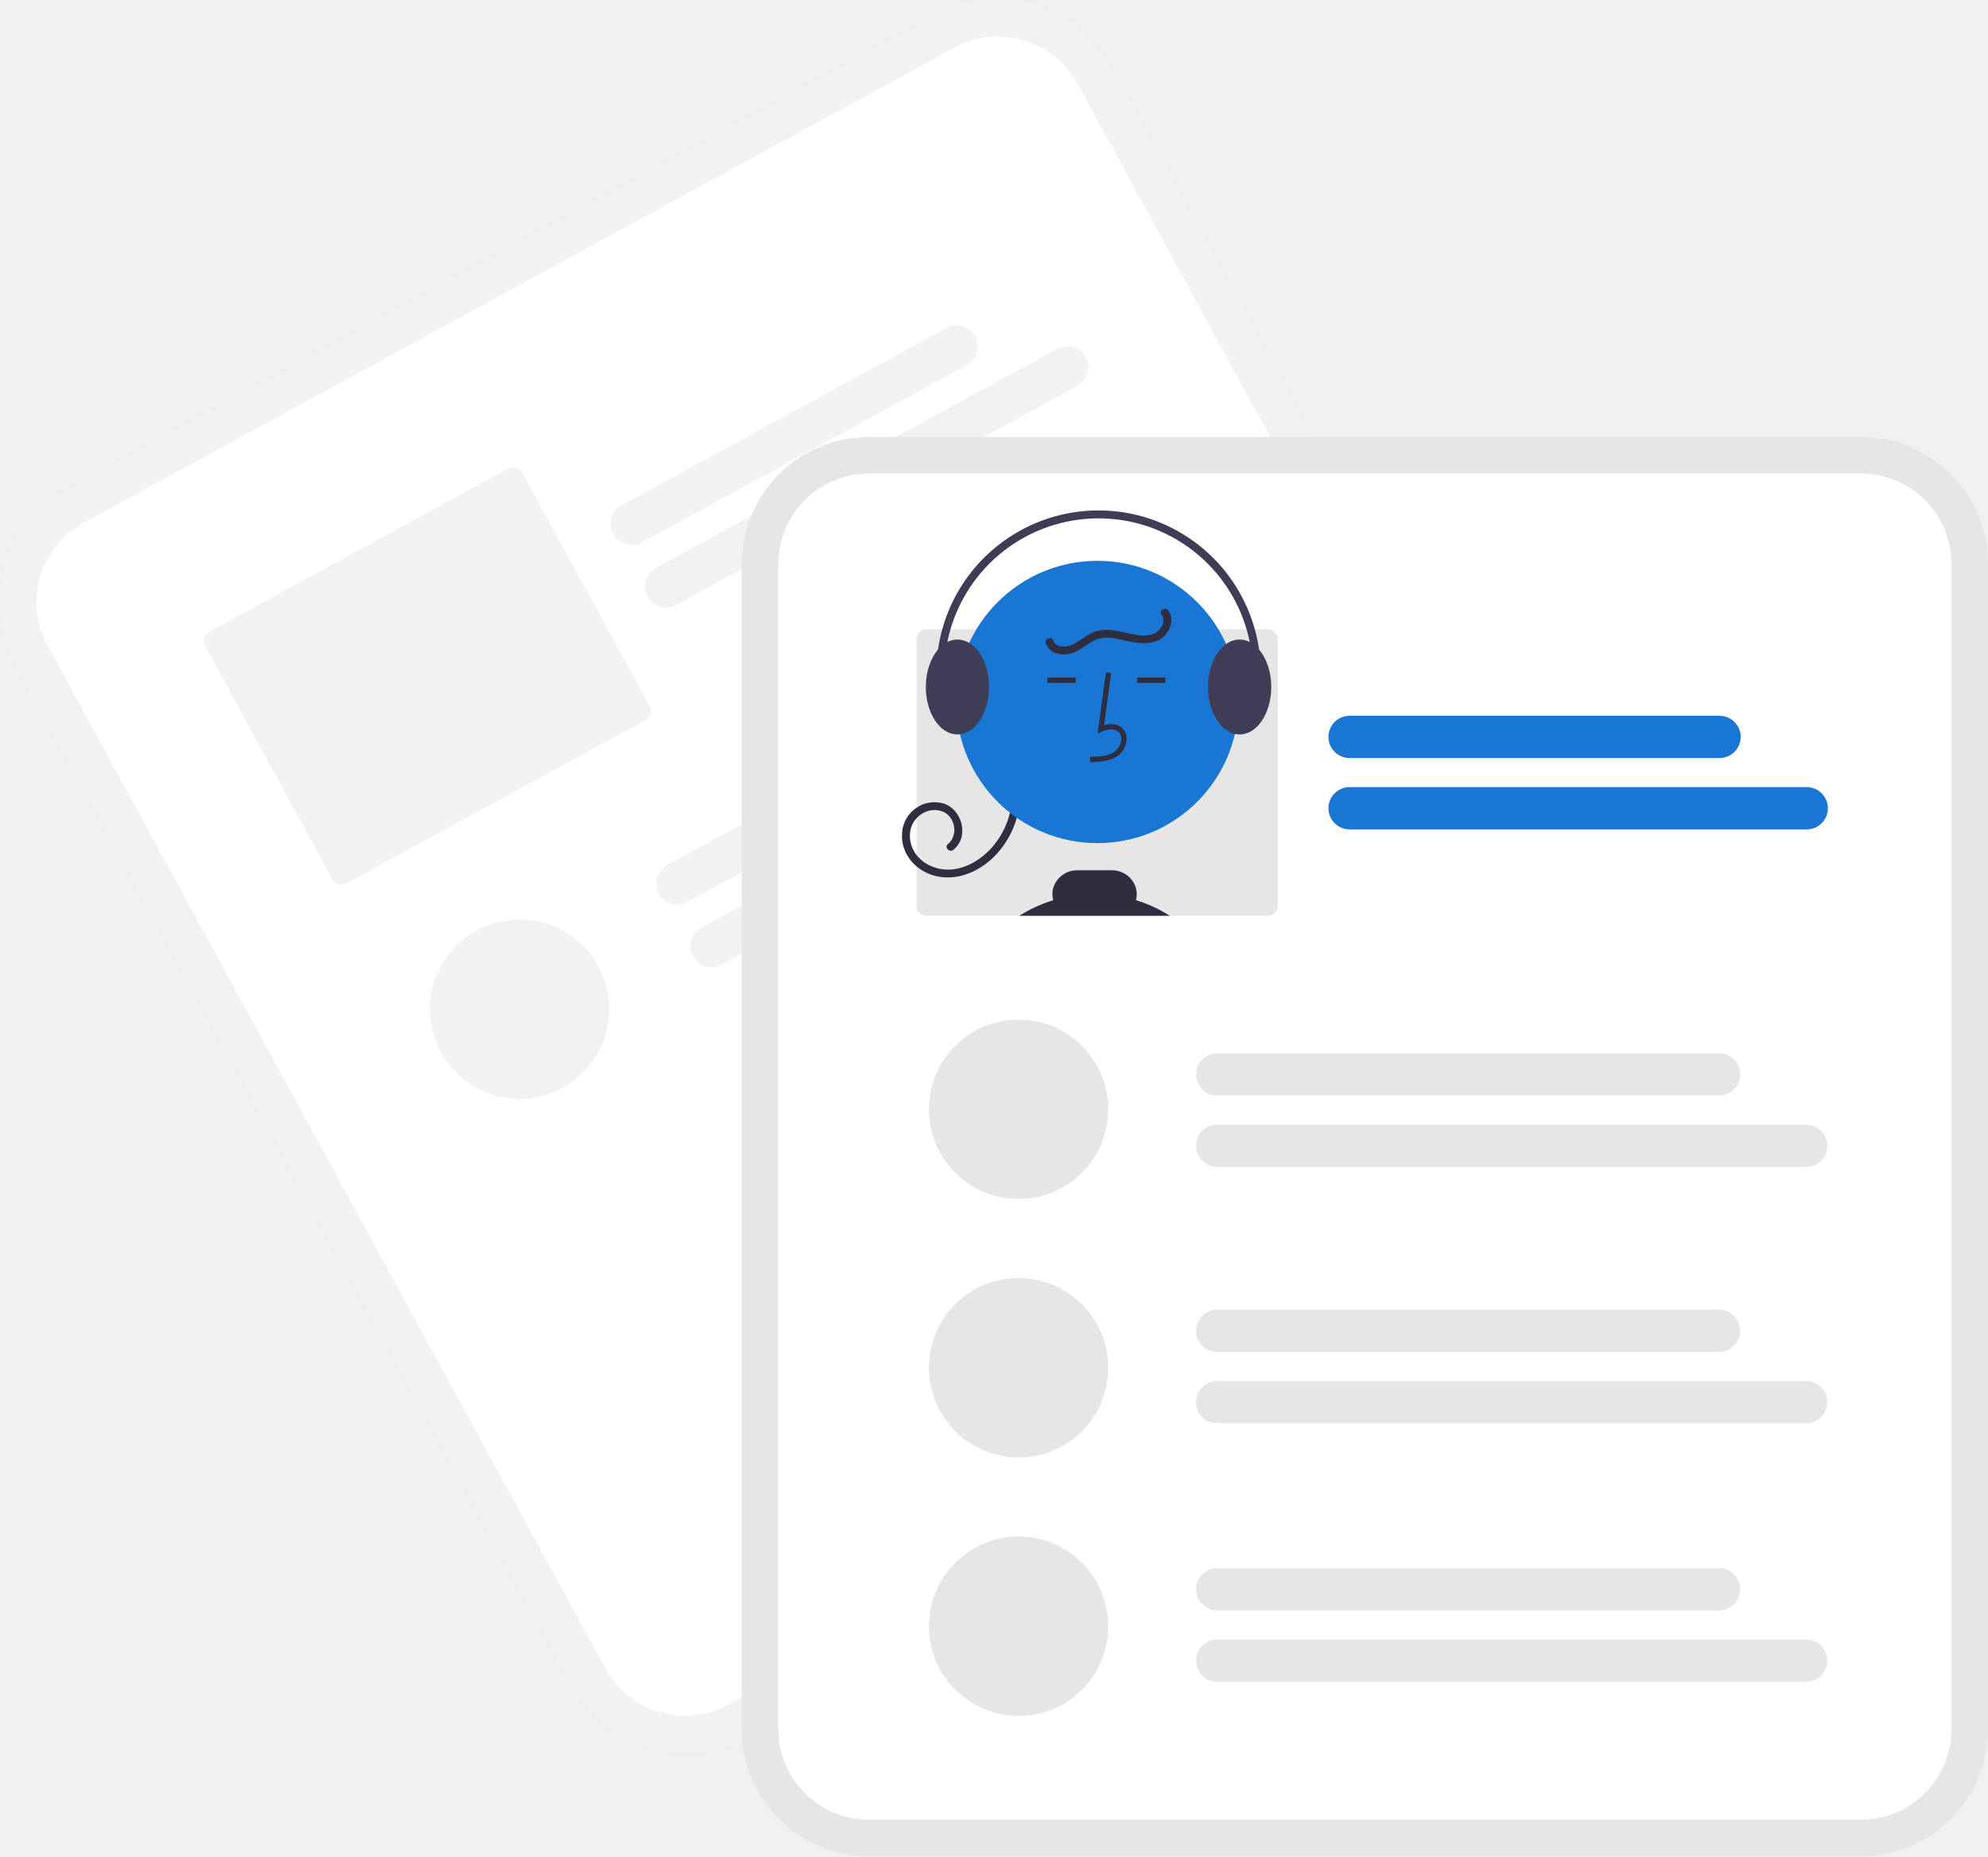
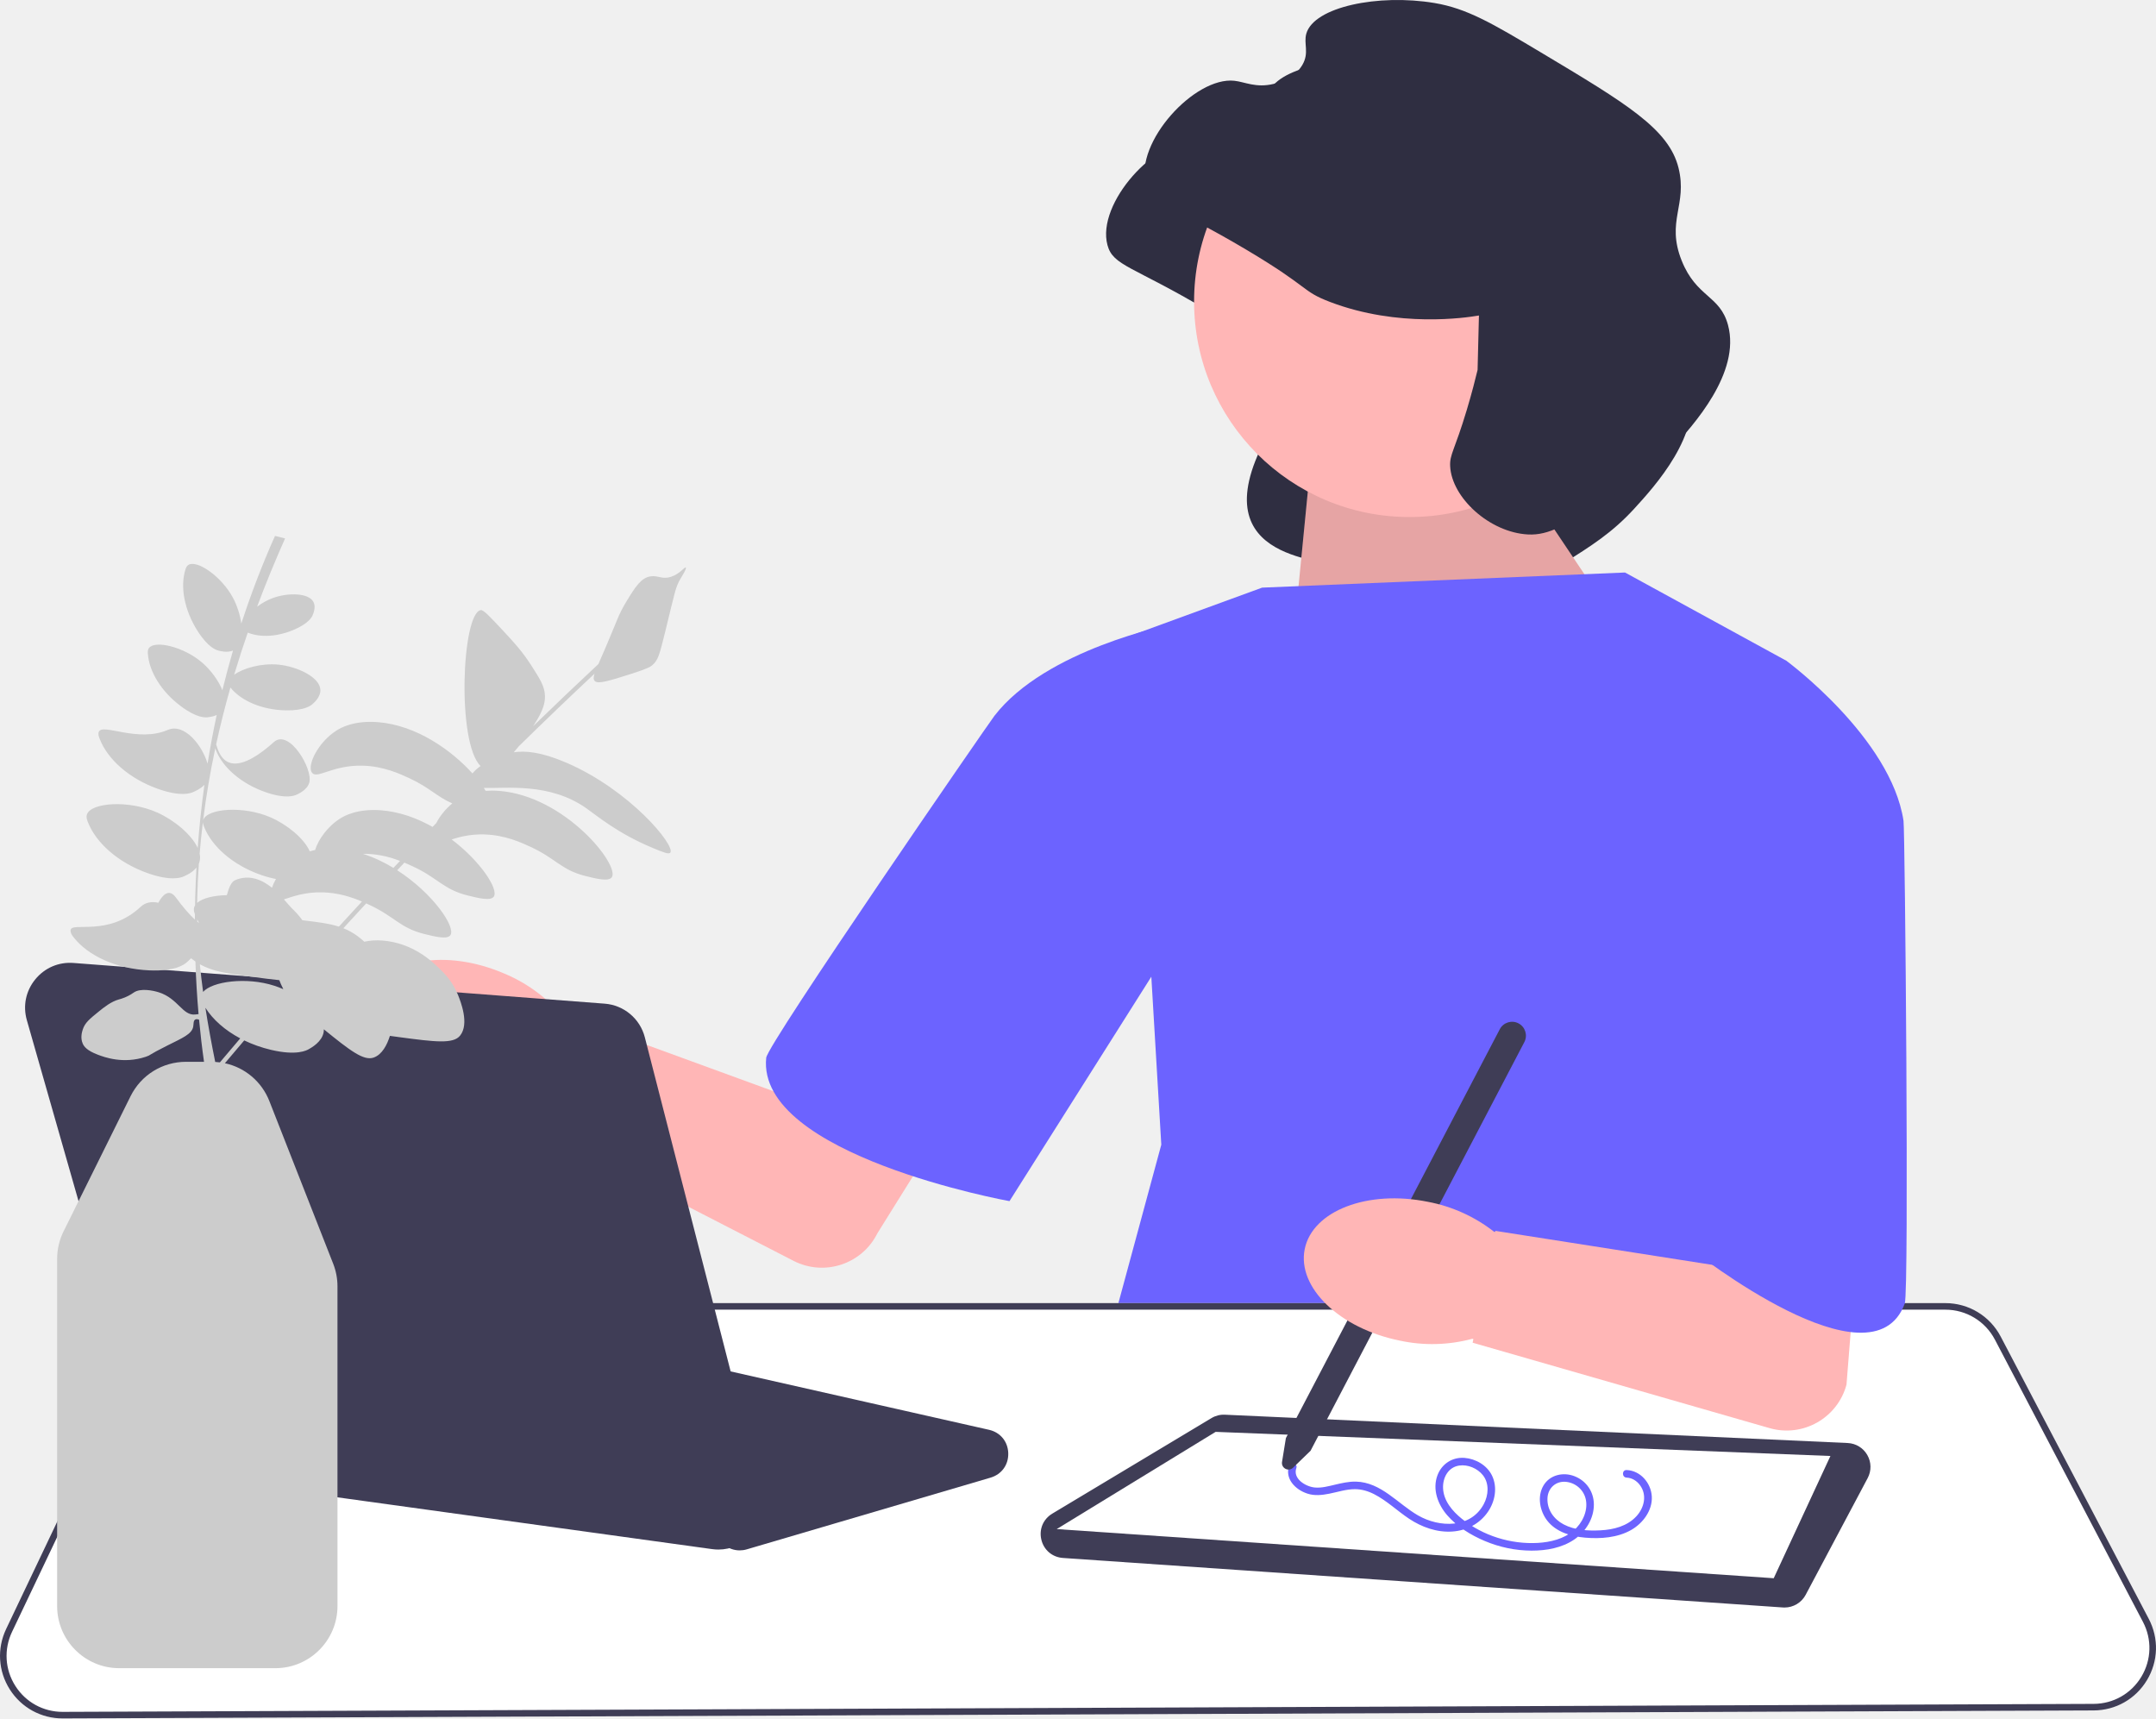
- <svg xmlns="http://www.w3.org/2000/svg" data-name="Layer 1" width="753.875" height="703.828" viewBox="0 0 753.875 703.828">
-   <path d="M578.475,103.958l-23.068,12.587L271.198,271.614,248.13,284.201a48.179,48.179,0,0,0-19.195,65.296L440.578,737.391a48.179,48.179,0,0,0,65.296,19.196l.06-.033L836.159,576.375l.06-.033a48.179,48.179,0,0,0,19.196-65.296L643.771,123.153A48.179,48.179,0,0,0,578.475,103.958Z" transform="translate(-223.0627 -98.08587)" fill="#f2f2f2" />
-   <path d="M585.111,116.119l-27.323,14.908L282.088,281.455,254.766,296.363a34.309,34.309,0,0,0-13.67,46.499L452.739,730.755a34.309,34.309,0,0,0,46.499,13.67l.06-.033L829.523,564.214l.06-.033a34.309,34.309,0,0,0,13.669-46.499L631.61,129.789A34.309,34.309,0,0,0,585.111,116.119Z" transform="translate(-223.0627 -98.08587)" fill="#fff" />
-   <path d="M589.667,236.521,466.505,303.721a8.014,8.014,0,1,1-7.677-14.07l123.162-67.2a8.014,8.014,0,1,1,7.677,14.07Z" transform="translate(-223.0627 -98.08587)" fill="#f2f2f2" />
-   <path d="M631.641,244.431,479.46,327.464a8.014,8.014,0,0,1-7.677-14.07l152.181-83.033a8.014,8.014,0,1,1,7.677,14.07Z" transform="translate(-223.0627 -98.08587)" fill="#f2f2f2" />
-   <path d="M415.872,275.748l-113.548,61.954a3.841,3.841,0,0,0-1.532,5.21L349.144,431.53a3.841,3.841,0,0,0,5.21,1.532l113.548-61.954a3.841,3.841,0,0,0,1.532-5.21l-48.352-88.617A3.841,3.841,0,0,0,415.872,275.748Z" transform="translate(-223.0627 -98.08587)" fill="#f2f2f2" />
-   <path d="M650.776,348.963,483.723,440.111a8.014,8.014,0,1,1-7.677-14.07l167.053-91.148a8.014,8.014,0,1,1,7.677,14.07Z" transform="translate(-223.0627 -98.08587)" fill="#f2f2f2" />
-   <path d="M692.751,356.872,496.678,463.854a8.014,8.014,0,0,1-7.677-14.07L685.074,342.802a8.014,8.014,0,1,1,7.677,14.07Z" transform="translate(-223.0627 -98.08587)" fill="#f2f2f2" />
-   <circle cx="197.039" cy="382.672" r="34" fill="#f2f2f2" />
-   <path d="M928.812,263.788H552.494a48.179,48.179,0,0,0-48.125,48.125V753.789a48.179,48.179,0,0,0,48.125,48.125H928.812a48.179,48.179,0,0,0,48.125-48.125V311.913A48.179,48.179,0,0,0,928.812,263.788Z" transform="translate(-223.0627 -98.08587)" fill="#e6e6e6" />
-   <path d="M928.813,277.642H552.494a34.309,34.309,0,0,0-34.271,34.271V753.789A34.309,34.309,0,0,0,552.494,788.06H928.813a34.309,34.309,0,0,0,34.271-34.271V311.913A34.309,34.309,0,0,0,928.813,277.642Z" transform="translate(-223.0627 -98.08587)" fill="#fff" />
-   <path d="M875.143,385.517H734.842a8.014,8.014,0,0,1,0-16.028H875.143a8.014,8.014,0,1,1,0,16.028Z" transform="translate(-223.0627 -98.08587)" fill="#1976d2" />
-   <path d="M908.201,412.565H734.842a8.014,8.014,0,1,1,0-16.028h173.36a8.014,8.014,0,0,1,0,16.028Z" transform="translate(-223.0627 -98.08587)" fill="#1976d2" />
-   <path d="M703.792,336.711H574.442a3.841,3.841,0,0,0-3.84,3.84v100.95a3.841,3.841,0,0,0,3.84,3.84h129.35a3.841,3.841,0,0,0,3.84-3.84v-100.95A3.841,3.841,0,0,0,703.792,336.711Z" transform="translate(-223.0627 -98.08587)" fill="#e6e6e6" />
-   <path d="M609.924,398.701a34.087,34.087,0,0,1-8.804,23.076c-5.656,6.207-14.076,10.324-22.573,8.62-7.824-1.568-14.182-8.407-13.389-16.68a12.356,12.356,0,0,1,15.267-11.095c7.433,1.929,10.394,12.641,4.201,17.669-1.486,1.206-3.621-.904-2.121-2.121,4.094-3.324,2.829-10.595-2.112-12.419-5.754-2.123-11.85,2.443-12.264,8.326-.491,6.974,4.852,12.226,11.404,13.463,7.088,1.338,14.115-2.29,18.918-7.297a30.955,30.955,0,0,0,8.474-21.542,1.501,1.501,0,0,1,3,0Z" transform="translate(-223.0627 -98.08587)" fill="#2f2e41" />
-   <circle cx="416.155" cy="266.167" r="53.519" fill="#1976d2" />
-   <path d="M636.48,387.089l-.056-2c3.721-.104,7.001-.337,9.466-2.138a6.148,6.148,0,0,0,2.381-4.528,3.514,3.514,0,0,0-1.153-2.895c-1.636-1.382-4.269-.935-6.188-.055l-1.655.759,3.173-23.19,1.981.271-2.699,19.727c2.607-.767,5.023-.437,6.678.961a5.471,5.471,0,0,1,1.86,4.492,8.133,8.133,0,0,1-3.2,6.073C643.903,386.881,639.787,386.996,636.48,387.089Z" transform="translate(-223.0627 -98.08587)" fill="#2f2e41" />
-   <rect x="431.167" y="256.929" width="10.771" height="2" fill="#2f2e41" />
-   <rect x="397.167" y="256.929" width="10.771" height="2" fill="#2f2e41" />
-   <path d="M609.572,445.341a53.006,53.006,0,0,1,12.89-5.93,8.568,8.568,0,0,1,.02-4.71,9.426,9.426,0,0,1,9.13-6.63h13.04a9.46,9.46,0,0,1,9.15,6.64,8.532,8.532,0,0,1,.02,4.7,53.167,53.167,0,0,1,12.89,5.93Z" transform="translate(-223.0627 -98.08587)" fill="#2f2e41" />
-   <path d="M700.522,344.391a11.571,11.571,0,0,0-3.53-2.87,8.367,8.367,0,0,0-3.85-.95,8.772,8.772,0,0,0-5.11,1.72c-4.07,2.88-6.89,9.09-6.89,16.28,0,9.02,4.44,16.5,10.21,17.8a8.253,8.253,0,0,0,1.79.2c6.61,0,12-8.07,12-18C705.142,352.811,703.332,347.681,700.522,344.391Z" transform="translate(-223.0627 -98.08587)" fill="#3f3d56" />
-   <path d="M590.602,341.861h-.01a8.578,8.578,0,0,0-4.45-1.29,8.367,8.367,0,0,0-3.85.95,11.571,11.571,0,0,0-3.53,2.87l-.01.01c-2.8,3.29-4.61,8.42-4.61,14.17,0,7.76,3.28,14.38,7.88,16.91a8.542,8.542,0,0,0,4.12,1.09,7.724,7.724,0,0,0,.96-.06h.01c6.16-.74,11.03-8.5,11.03-17.94C598.142,351.011,595.013,344.521,590.602,341.861Z" transform="translate(-223.0627 -98.08587)" fill="#3f3d56" />
-   <path d="M582.772,373.76a1.501,1.501,0,0,0,1.422-1.98,58.499,58.499,0,1,1,112.687-6.575,1.5,1.5,0,0,0,2.936.619A61.501,61.501,0,1,0,581.351,372.739,1.501,1.501,0,0,0,582.772,373.76Z" transform="translate(-223.0627 -98.08587)" fill="#3f3d56" />
-   <path d="M666.103,329.577c2.119,2.893,1.074,6.791-1.158,9.285-2.905,3.245-7.539,3.45-11.562,2.848-4.514-.676-9.303-2.791-13.873-1.366-3.895,1.215-6.674,4.748-10.721,5.635-3.589.787-7.881-.255-9.139-4.08-.605-1.838,2.291-2.626,2.893-.798.814,2.475,4.329,2.425,6.341,1.74,3.227-1.099,5.714-3.771,8.885-5.047,3.739-1.505,7.796-.825,11.603.032,3.588.808,7.718,2.006,11.293.497,2.645-1.117,4.75-4.635,2.847-7.232-1.142-1.559,1.46-3.057,2.59-1.514Z" transform="translate(-223.0627 -98.08587)" fill="#2f2e41" />
-   <path d="M874.932,513.492H684.63a8.014,8.014,0,1,1,0-16.028H874.932a8.014,8.014,0,0,1,0,16.028Z" transform="translate(-223.0627 -98.08587)" fill="#e6e6e6" />
-   <path d="M907.99,540.539H684.63a8.014,8.014,0,1,1,0-16.028H907.99a8.014,8.014,0,1,1,0,16.028Z" transform="translate(-223.0627 -98.08587)" fill="#e6e6e6" />
-   <path d="M874.932,610.705H684.63a8.014,8.014,0,1,1,0-16.028H874.932a8.014,8.014,0,1,1,0,16.028Z" transform="translate(-223.0627 -98.08587)" fill="#e6e6e6" />
-   <path d="M907.99,637.753H684.63a8.014,8.014,0,1,1,0-16.028H907.99a8.014,8.014,0,1,1,0,16.028Z" transform="translate(-223.0627 -98.08587)" fill="#e6e6e6" />
-   <circle cx="386.25" cy="420.614" r="34" fill="#e6e6e6" />
-   <circle cx="386.25" cy="518.614" r="34" fill="#e6e6e6" />
-   <path d="M874.932,708.705H684.63a8.014,8.014,0,1,1,0-16.028H874.932a8.014,8.014,0,1,1,0,16.028Z" transform="translate(-223.0627 -98.08587)" fill="#e6e6e6" />
-   <path d="M907.99,735.753H684.63a8.014,8.014,0,1,1,0-16.028H907.99a8.014,8.014,0,1,1,0,16.028Z" transform="translate(-223.0627 -98.08587)" fill="#e6e6e6" />
-   <circle cx="386.25" cy="616.614" r="34" fill="#e6e6e6" />
+ <svg xmlns="http://www.w3.org/2000/svg" width="855.47" height="681.755" viewBox="0 0 855.47 681.755">
+   <path d="M571.597,149.332c-.125,.021-.313,.053-.54,.091-4.452,.737-31.366,4.889-58.501-5.447-11.495-4.379-7.574-5.47-33.176-20.694-30.015-17.848-37.719-17.724-39.954-26.046-4.463-16.619,19.369-42.743,35.143-41.023,4.153,.453,8.601,2.929,15.518,1.25,1.52-.369,8.173-1.984,11.417-7.491,2.893-4.913,.443-8.457,1.606-12.486,3.054-10.576,28.515-15.854,50.838-12.125,12.839,2.145,22.825,8.001,42.273,19.625,33.85,20.232,50.775,30.348,54.579,45.847,3.605,14.69-5.048,21.02,1.245,36.745,5.86,14.642,15.168,13.664,18.37,25.509,5.154,19.061-13.976,39.98-21.944,48.694-8.737,9.554-17.092,14.798-28.185,21.759-13.923,8.738-20.885,13.107-29.255,12.662-15.175-.806-60.267,1.937-60.855-10.62-.22-4.706-54.91-.853-27.98-51.52,3.303-6.215,68.009,.424,68.863-3.147" fill="#2f2e41" />
+   <polygon points="597.787 181.755 644.299 251.133 510.787 278.133 519.291 191.274 597.787 181.755" fill="#ffb6b6" />
+   <polygon points="597.787 181.755 644.299 251.133 510.787 278.133 519.291 191.274 597.787 181.755" opacity=".1" />
+   <polygon points="500.787 233.133 644.787 227.133 708.787 262.133 705.787 487.133 772.787 614.133 434.787 550.133 460.787 454.133 448.787 252.133 500.787 233.133" fill="#6c63ff" />
+   <path d="M3.878,670.236c-4.597-7.247-5.14-16.201-1.452-23.951l54.807-115.156c4.09-8.594,12.884-14.147,22.402-14.147H771.889c9.253,0,17.672,5.09,21.969,13.285l58.746,111.982c4.061,7.741,3.793,16.832-.715,24.321-4.508,7.488-12.417,11.979-21.157,12.014l-805.807,3.172h-.101c-8.542,0-16.368-4.301-20.946-11.52Z" fill="#fff" />
+   <path d="M3.878,670.236c-4.597-7.247-5.14-16.201-1.452-23.951l54.807-115.156c4.09-8.594,12.884-14.147,22.402-14.147H771.889c9.253,0,17.672,5.09,21.969,13.285l58.746,111.982c4.061,7.741,3.793,16.832-.715,24.321-4.508,7.488-12.417,11.979-21.157,12.014l-805.807,3.172h-.101c-8.542,0-16.368-4.301-20.946-11.52Zm75.756-150.65c-8.519,0-16.389,4.971-20.05,12.662L4.777,647.404c-3.301,6.936-2.816,14.95,1.299,21.437,4.098,6.461,11.101,10.31,18.748,10.31h.09l805.807-3.172c7.823-.031,14.902-4.051,18.936-10.753,4.035-6.702,4.274-14.84,.64-21.767l-58.746-111.984c-3.847-7.333-11.382-11.889-19.664-11.889H79.635Z" fill="#3f3d56" />
+   <path d="M707.438,637.732l-285.674-19.641c-4.218-.29-7.582-3.134-8.569-7.244-.988-4.11,.716-8.172,4.341-10.347l63.171-37.903c1.604-.963,3.444-1.431,5.309-1.341l247.106,11.232c3.267,.147,6.185,1.932,7.806,4.772,1.621,2.84,1.672,6.26,.138,9.147l-24.603,46.312c-1.651,3.108-4.889,5.034-8.374,5.034-.216,0-.433-.008-.65-.022Z" fill="#3f3d56" />
+   <polygon points="419.287 606.633 703.787 626.133 726.287 577.633 482.34 568.066 419.287 606.633" fill="#fff" />
+   <circle cx="559.287" cy="119.633" r="85.492" fill="#ffb6b6" />
+   <path d="M586.823,125.165c-.125,.021-.313,.053-.54,.091-4.452,.737-31.366,4.889-58.501-5.447-11.495-4.379-7.574-5.47-33.176-20.694-30.015-17.848-37.719-17.724-39.954-26.046-4.463-16.619,19.369-42.743,35.143-41.023,4.153,.453,8.601,2.929,15.518,1.25,1.52-.369,8.173-1.984,11.417-7.491,2.893-4.913,.443-8.457,1.606-12.486,3.054-10.576,28.515-15.854,50.838-12.125,12.839,2.145,22.825,8.001,42.273,19.625,33.85,20.232,50.775,30.348,54.579,45.847,3.605,14.69-5.048,21.02,1.245,36.745,5.86,14.642,15.168,13.664,18.37,25.509,5.154,19.061-13.976,39.98-21.944,48.694-8.737,9.554-17.092,14.798-28.185,21.759-13.923,8.738-20.885,13.107-29.255,12.662-15.175-.806-30.268-14.558-30.857-27.116-.22-4.706,1.743-6.118,6.602-22.296,2.024-6.74,3.428-12.305,4.282-15.875" fill="#2f2e41" />
+   <path d="M645.42,583.21c5.5,.217,9.686,5.145,9.989,10.485,.315,5.542-3.538,10.647-8.167,13.285-5.423,3.091-12.192,3.587-18.298,3.055-5.492-.479-11.468-2.187-15.003-6.722-2.974-3.816-4.068-9.582-1.539-13.913,2.508-4.295,7.841-5.481,12.302-3.757,4.721,1.824,7.689,6.118,7.719,11.191,.033,5.624-3.215,10.821-7.773,13.931-4.916,3.354-11.104,4.433-16.956,4.419-6.376-.015-12.724-1.353-18.59-3.838-5.496-2.328-10.986-5.685-14.916-10.247-3.684-4.277-5.889-10.211-3.844-15.758,1.677-4.549,5.914-7.338,10.767-6.953,4.443,.353,8.936,2.931,10.908,7.036,2.225,4.632,1.226,10.188-1.606,14.329-3.269,4.781-8.437,7.468-14.175,7.856-6.107,.413-12.156-1.757-17.18-5.112-4.652-3.106-8.741-7.083-13.735-9.668-2.404-1.244-5.019-2.034-7.741-2.031-3.465,.004-6.797,1.142-10.167,1.803-2.856,.56-5.8,.886-8.619-.027-2.412-.781-4.669-2.213-6.189-4.266-1.437-1.942-1.942-4.375-1.128-6.681,.638-1.808,3.538-1.03,2.893,.798-1.489,4.216,3.618,7.314,7.193,7.701,2.712,.293,5.51-.49,8.127-1.102,2.727-.638,5.515-1.29,8.335-1.221,9.989,.246,16.593,8.785,24.647,13.417,8.468,4.871,20.868,5.21,26.053-4.468,1.883-3.515,2.272-8.188-.315-11.472-2.155-2.736-5.984-4.373-9.455-3.843-4.358,.666-6.529,4.817-6.371,8.944,.194,5.05,3.714,9.154,7.468,12.179,8.357,6.733,19.439,10.163,30.127,9.561,5.015-.282,10.345-1.588,14.24-4.927,3.366-2.885,5.664-7.576,4.855-12.07-.7-3.889-3.962-6.839-7.903-7.231-4.032-.4-7.182,2.462-7.362,6.489-.202,4.53,2.489,8.311,6.389,10.374,4.418,2.337,9.772,2.627,14.667,2.372,5.198-.27,10.615-1.64,14.252-5.598,3.103-3.376,4.279-8.386,1.42-12.292-1.262-1.724-3.16-2.939-5.321-3.024-1.924-.076-1.934-3.076,0-3h0Z" fill="#6c63ff" />
+   <path d="M508.692,579.997l1.529-9.458,84.874-162.219c1.406-2.687,4.736-3.729,7.423-2.324,2.687,1.406,3.729,4.736,2.324,7.423l-84.836,162.147-6.936,6.72c-.82,.791-2.004,.961-3.014,.432-1.01-.528-1.545-1.597-1.364-2.723Z" fill="#3f3d56" />
+   <path d="M566.545,476.79c9.576,1.803,18.58,5.872,26.26,11.869l.432,.093,.087-.43,92.502,14.489-6.701-123.036,70.105-38.397-16.57,207.973c-3.589,13.282-17.373,21.039-30.588,17.214l-117.751-33.87,.294-1.449-.412-.111c-9.411,2.538-19.292,2.785-28.818,.72-23.897-4.836-40.772-21.086-37.692-36.294,3.08-15.208,24.947-23.612,48.851-18.771Z" fill="#ffb6b6" />
+   <path d="M629.787,284.133l79-22s41.5,30.5,46.5,63.5c.595,3.925,2.244,186.746,.5,191.5-12.922,35.219-84-21-84-21l-42-212Z" fill="#6c63ff" />
+   <path d="M287.122,612.722l-8.19-7.02h-0c-1.219-1.046-2.702-1.738-4.287-2.003l-182.483-30.414c-4.165-.694-7.242-3.702-8.03-7.851-.788-4.148,.972-8.075,4.593-10.248l65.102-39.061c2.176-1.306,4.736-1.717,7.213-1.157l231.374,52.273c4.498,1.016,7.5,4.65,7.647,9.26s-2.616,8.429-7.041,9.73l-96.741,28.453c-.918,.271-1.854,.402-2.782,.402-2.309,0-4.569-.817-6.375-2.366Z" fill="#3f3d56" />
+   <path d="M199.243,385.882c9.045,3.622,17.092,9.358,23.466,16.728l.406,.175,.169-.405,87.947,32.122,93.903-152.042,51.912,32.173-108.878,174.595c-6.092,12.336-21.117,17.278-33.342,10.966l-108.966-56.025,.569-1.365-.382-.188c-9.724,.668-19.466-1.003-28.412-4.872-22.508-9.371-35.918-28.581-29.952-42.904,5.966-14.324,29.046-18.335,51.561-8.958Z" fill="#ffb6b6" />
+   <path d="M505.866,309.909l-41.534-62.11s-49.425,9.783-69.784,36.23c-2.545,3.306-89.963,130.089-90.527,135.622-3.942,38.731,96.529,56.878,96.529,56.878l105.316-166.621Z" fill="#6c63ff" />
+   <path d="M282.602,614.588l-209.182-28.912c-7.001-.967-12.779-5.983-14.722-12.779L10.656,404.744c-1.628-5.699-.413-11.601,3.334-16.192s9.283-6.965,15.195-6.514l210.75,16.146c7.625,.584,14.025,5.953,15.928,13.359l46.474,180.918c1.483,5.773,0,11.876-3.968,16.324-3.417,3.831-8.261,5.971-13.312,5.971-.814,0-1.635-.056-2.456-.169Z" fill="#3f3d56" />
+   <path d="M235.976,270.166c1.223,1.345,5.66-.025,14.484-2.821,6.708-2.125,7.741-2.898,8.379-3.452,2.243-1.949,2.831-3.998,5.053-13.052,3.988-16.25,4.111-17.864,6.159-21.312,.705-1.188,2.486-4.02,2.052-4.371-.446-.361-2.374,2.59-5.937,3.705-3.472,1.087-5.035-.654-8-.211-3.832,.573-6.111,4.213-9.685,10.105-3.165,5.218-3.563,7.317-8,17.684-1.257,2.937-2.269,5.21-3.046,7.006-8.712,8.131-17.352,16.369-25.914,24.679,.165-.252,.32-.49,.455-.697,3.792-5.823,4.308-8.945,4.253-11.284-.089-3.79-1.899-6.676-5.515-12.295-3.544-5.506-6.901-9.139-10.947-13.474-5.303-5.682-7.954-8.524-9.01-8.337-7.542,1.335-9.559,52.687-.07,61.871-1.332,.952-2.435,1.948-3.232,2.929-8.123-9.019-22.038-19.095-37.452-20.335-9.503-.765-14.748,2.217-16.379,3.242-7.538,4.734-12.02,14.21-9.769,16.884,2.099,2.493,8.161-3.175,20.042-2.863,8.29,.218,14.766,3.225,18.61,5.011,8.065,3.746,11.014,7.428,16.96,9.951-2.787,2.297-4.996,5.164-6.383,7.837-.48,.495-.959,.993-1.439,1.489-6.135-3.457-13.044-5.994-20.286-6.577-9.503-.765-14.748,2.217-16.379,3.242-5.08,3.191-8.761,8.53-9.94,12.494-.77,.155-1.483,.331-2.135,.522-2.303-5.204-9.156-10.693-15.529-13.459-10.969-4.761-25.218-3.499-26.742,1.029-.049,.144-.061,.286-.082,.429,1.202-9.702,2.835-19.335,4.875-28.899,.069,.273,.156,.549,.272,.84,2.708,6.801,10.025,13.329,19.998,16.715,7.828,2.658,11.107,1.28,11.939,.895,.796-.368,4.232-1.843,5.074-4.776,1.561-5.438-7.999-21.509-14.029-16.118-19.374,17.319-22.033,3.295-22.923,.935,1.647-7.561,3.543-15.079,5.67-22.553,.037,.046,.068,.091,.106,.137,4.233,5.134,12.379,8.75,21.952,8.91,7.513,.125,9.968-1.978,10.582-2.542,.586-.539,3.151-2.771,3.064-5.543-.16-5.14-9.303-9.326-16.619-10.052-6.742-.669-14.001,1.395-17.602,4.009,1.674-5.598,3.475-11.171,5.396-16.72,4.92,2.01,11.89,1.739,18.736-1.321,5.646-2.524,6.744-4.947,7.005-5.582,.249-.606,1.384-3.164,.354-5.201-1.91-3.777-10.186-3.713-15.895-1.706-2.351,.827-4.585,2.099-6.5,3.537,3.405-9.095,7.116-18.126,11.107-27.09l-4-1c-5.099,11.451-9.544,23.051-13.364,34.779-.475-3.44-1.666-7.104-3.233-10.081-4.609-8.754-14.453-15.321-17.782-13.19-.666,.426-.946,1.12-1.2,1.947-2.041,6.65-.504,15.841,4.871,24.284,4.218,6.627,7.467,7.558,8.313,7.768,.715,.178,3.473,.939,5.74-.042-1.525,5.225-2.935,10.473-4.22,15.744-1.547-3.841-4.596-7.934-7.82-10.764-7.435-6.526-18.978-9.137-21.324-5.957-.469,.636-.483,1.385-.424,2.247,.473,6.94,5.196,14.973,13.235,20.935,6.31,4.68,9.676,4.386,10.542,4.28,.51-.062,2.049-.216,3.533-.887-1.378,6.405-2.582,12.84-3.623,19.303-2.082-7.23-9.155-16.249-15.829-13.38-11.844,5.092-25.768-2.73-27.3,.691-.399,.89-.069,1.808,.313,2.803,3.069,8.012,11.544,15.776,23.181,19.898,9.133,3.236,12.997,1.672,13.979,1.233,.651-.291,2.799-1.188,4.398-2.853-1.15,8.304-2.032,16.651-2.653,25.034-2.469-5.392-9.425-11.073-15.937-14.001-11.422-5.138-26.362-4.012-28.021,.709-.332,.944-.07,1.855,.321,2.877,3.15,8.224,11.848,16.192,23.793,20.424,9.375,3.321,13.34,1.716,14.348,1.266,.736-.329,3.337-1.415,4.996-3.479-.212,3.875-.376,7.757-.48,11.647-.03,1.108-.047,2.216-.068,3.323-.135,.218-.252,.44-.33,.673-.32,.95-.102,1.864,.273,2.863-.008,.704-.013,1.407-.017,2.11-2.09-1.894-4.583-4.743-7.581-8.802-2.706-3.662-5.275-.975-6.925,2.143-2.587-.576-5.055-.22-6.996,1.594-13.016,12.159-27.614,5.708-27.821,9.333-.06,1.046,.501,1.878,1.207,2.78,5.683,7.26,16.84,12.556,30.094,13.114,10.403,.438,13.877-2.389,14.747-3.149,.306-.267,.991-.844,1.733-1.655,.596,.476,1.176,.907,1.757,1.301,.229,6.96,.638,13.912,1.245,20.852-.493,.044-.965,.125-1.317,.161-5.039,.513-6.737-6.285-14.348-8.768-2.528-.825-7.398-1.725-9.964,0-.37,.248-1.631,1.183-3.587,1.993-1.156,.479-2.04,.701-2.391,.797-3.123,.854-6.016,3.198-7.971,4.783-3.676,2.979-5.514,4.468-6.377,7.174-.271,.852-1.035,3.247,0,5.58,.489,1.102,1.625,2.742,5.979,4.384,2.588,.976,10.135,3.823,19.131,.797,2.049-.689,.485-.442,8.37-4.384,6.204-3.101,9.832-4.584,10.363-7.573,.187-1.051-.001-2.332,.797-2.79,.444-.254,.98-.131,1.516,.062,.522,5.579,1.174,11.149,1.964,16.707h-7.099c-9.426,0-17.882,5.246-22.067,13.691l-26.552,53.568c-1.676,3.381-2.562,7.163-2.562,10.938v137.743c0,13.581,11.049,24.63,24.63,24.63h61.977c13.581,0,24.63-11.049,24.63-24.63v-126.835c0-3.092-.573-6.119-1.703-8.998l-25.306-64.476c-3.069-7.819-9.717-13.351-17.663-15.063,2.549-3.022,5.102-6.04,7.674-9.05,3.239,1.563,6.803,2.846,10.634,3.747,10.136,2.383,14.079,.258,15.076-.325,.953-.557,5.082-2.823,5.782-6.602,.075-.405,.104-.815,.099-1.227,10.382,8.44,15.798,12.6,19.755,11.213,3.402-1.192,5.344-5.1,6.456-8.607,1.161,.161,2.393,.326,3.706,.502,14.219,1.899,21.385,2.779,24.126-.589,3.793-4.661,.193-13.649-.8-16.126-2.157-5.384-5.475-8.66-7.536-10.653-2.677-2.588-10.305-9.964-22.315-10.948-2.611-.214-4.956-.05-7.346,.45-.833-.762-1.711-1.508-2.679-2.216-1.844-1.351-3.664-2.351-5.624-3.132,3.006-3.293,6.02-6.576,9.048-9.846,.479,.218,.935,.429,1.353,.623,9.921,4.608,12.101,9.12,21.641,11.495,4.329,1.078,9.229,2.298,10.442,.463,2.155-3.258-6.993-16.666-21.129-25.738,.953-1.009,1.909-2.015,2.864-3.022,1.293,.542,2.432,1.071,3.402,1.521,9.921,4.608,12.101,9.12,21.642,11.495,4.328,1.078,9.229,2.298,10.442,.463,1.923-2.907-5.153-13.898-16.741-22.677,3.183-1.011,7.404-2.131,12.869-1.987,8.29,.218,14.766,3.225,18.61,5.011,9.921,4.608,12.101,9.12,21.641,11.495,4.328,1.078,9.229,2.298,10.442,.463,3.204-4.844-18.557-32.137-44.588-34.232-2.021-.163-3.837-.149-5.479-.028-.227-.376-.473-.762-.733-1.154,8.807,.283,26.008-2.235,40.648,8.044,4.221,2.964,12.422,9.936,26.146,15.664,4.386,1.831,6.592,2.731,7.2,1.979,2.175-2.691-15.907-24.838-41.346-35.748-10.086-4.326-16.318-4.735-20.75-4.08,.683-.779,1.349-1.583,1.99-2.39,9.906-9.715,19.936-19.329,30.057-28.813-.49,1.515-.474,2.321,.061,2.909Zm-127.117,120.915c-11.188-3.622-24.736-1.676-28.269,2.445-.498-3.652-.931-7.31-1.288-10.975,5.097,2.847,10.416,3.609,20.505,4.956,4.297,.574,7.94,1.051,11.021,1.35,.414,1.122,.855,2.131,1.367,3.097,.059,.112,.123,.219,.184,.329l-.089,.102c-1.149-.498-2.3-.938-3.431-1.304Zm-29.726-49.069c.319-1.059,.326-2.186,.082-3.348,.348-4.211,.783-8.408,1.297-12.593-.013,.641,.19,1.282,.467,1.977,3.11,7.812,11.515,15.31,22.971,19.199,2.137,.726,3.97,1.183,5.549,1.463-.695,1.211-1.227,2.39-1.58,3.482-3.906-3.138-8.933-5.419-14.637-2.999-1.552,.659-2.474,3.068-3.274,5.95-5.27,.091-9.673,1.19-11.77,3.05,.011-.776,.007-1.55,.028-2.327,.118-4.429,.336-8.843,.644-13.244,.084-.197,.16-.4,.223-.609Zm-.88,22.78c.227,.465,.476,.928,.734,1.389-.234-.173-.474-.358-.721-.559-.007-.276-.008-.553-.013-.83Zm8.997,56.685c-.614-.081-1.233-.139-1.858-.174-1.442-7.161-2.774-14.317-3.889-21.487,2.932,4.653,7.717,8.912,13.812,12.142-2.705,3.165-5.387,6.341-8.065,9.519Zm47.222-53.859c-3.815-1.225-8.293-1.812-14.489-2.531-1.57-2.183-3.189-3.79-4.386-4.947-.648-.627-1.643-1.87-2.932-3.324,3.34-1.072,8.325-2.982,15.369-2.797,6.402,.168,11.715,1.999,15.576,3.647-3.059,3.305-6.102,6.624-9.138,9.953Zm21.624-23.305c-3.749-2.266-7.815-4.206-12.096-5.569,.416-.004,.823-.016,1.255-.005,5.308,.14,9.867,1.423,13.473,2.797-.877,.925-1.756,1.849-2.632,2.777Z" fill="#ccc" />
</svg>
